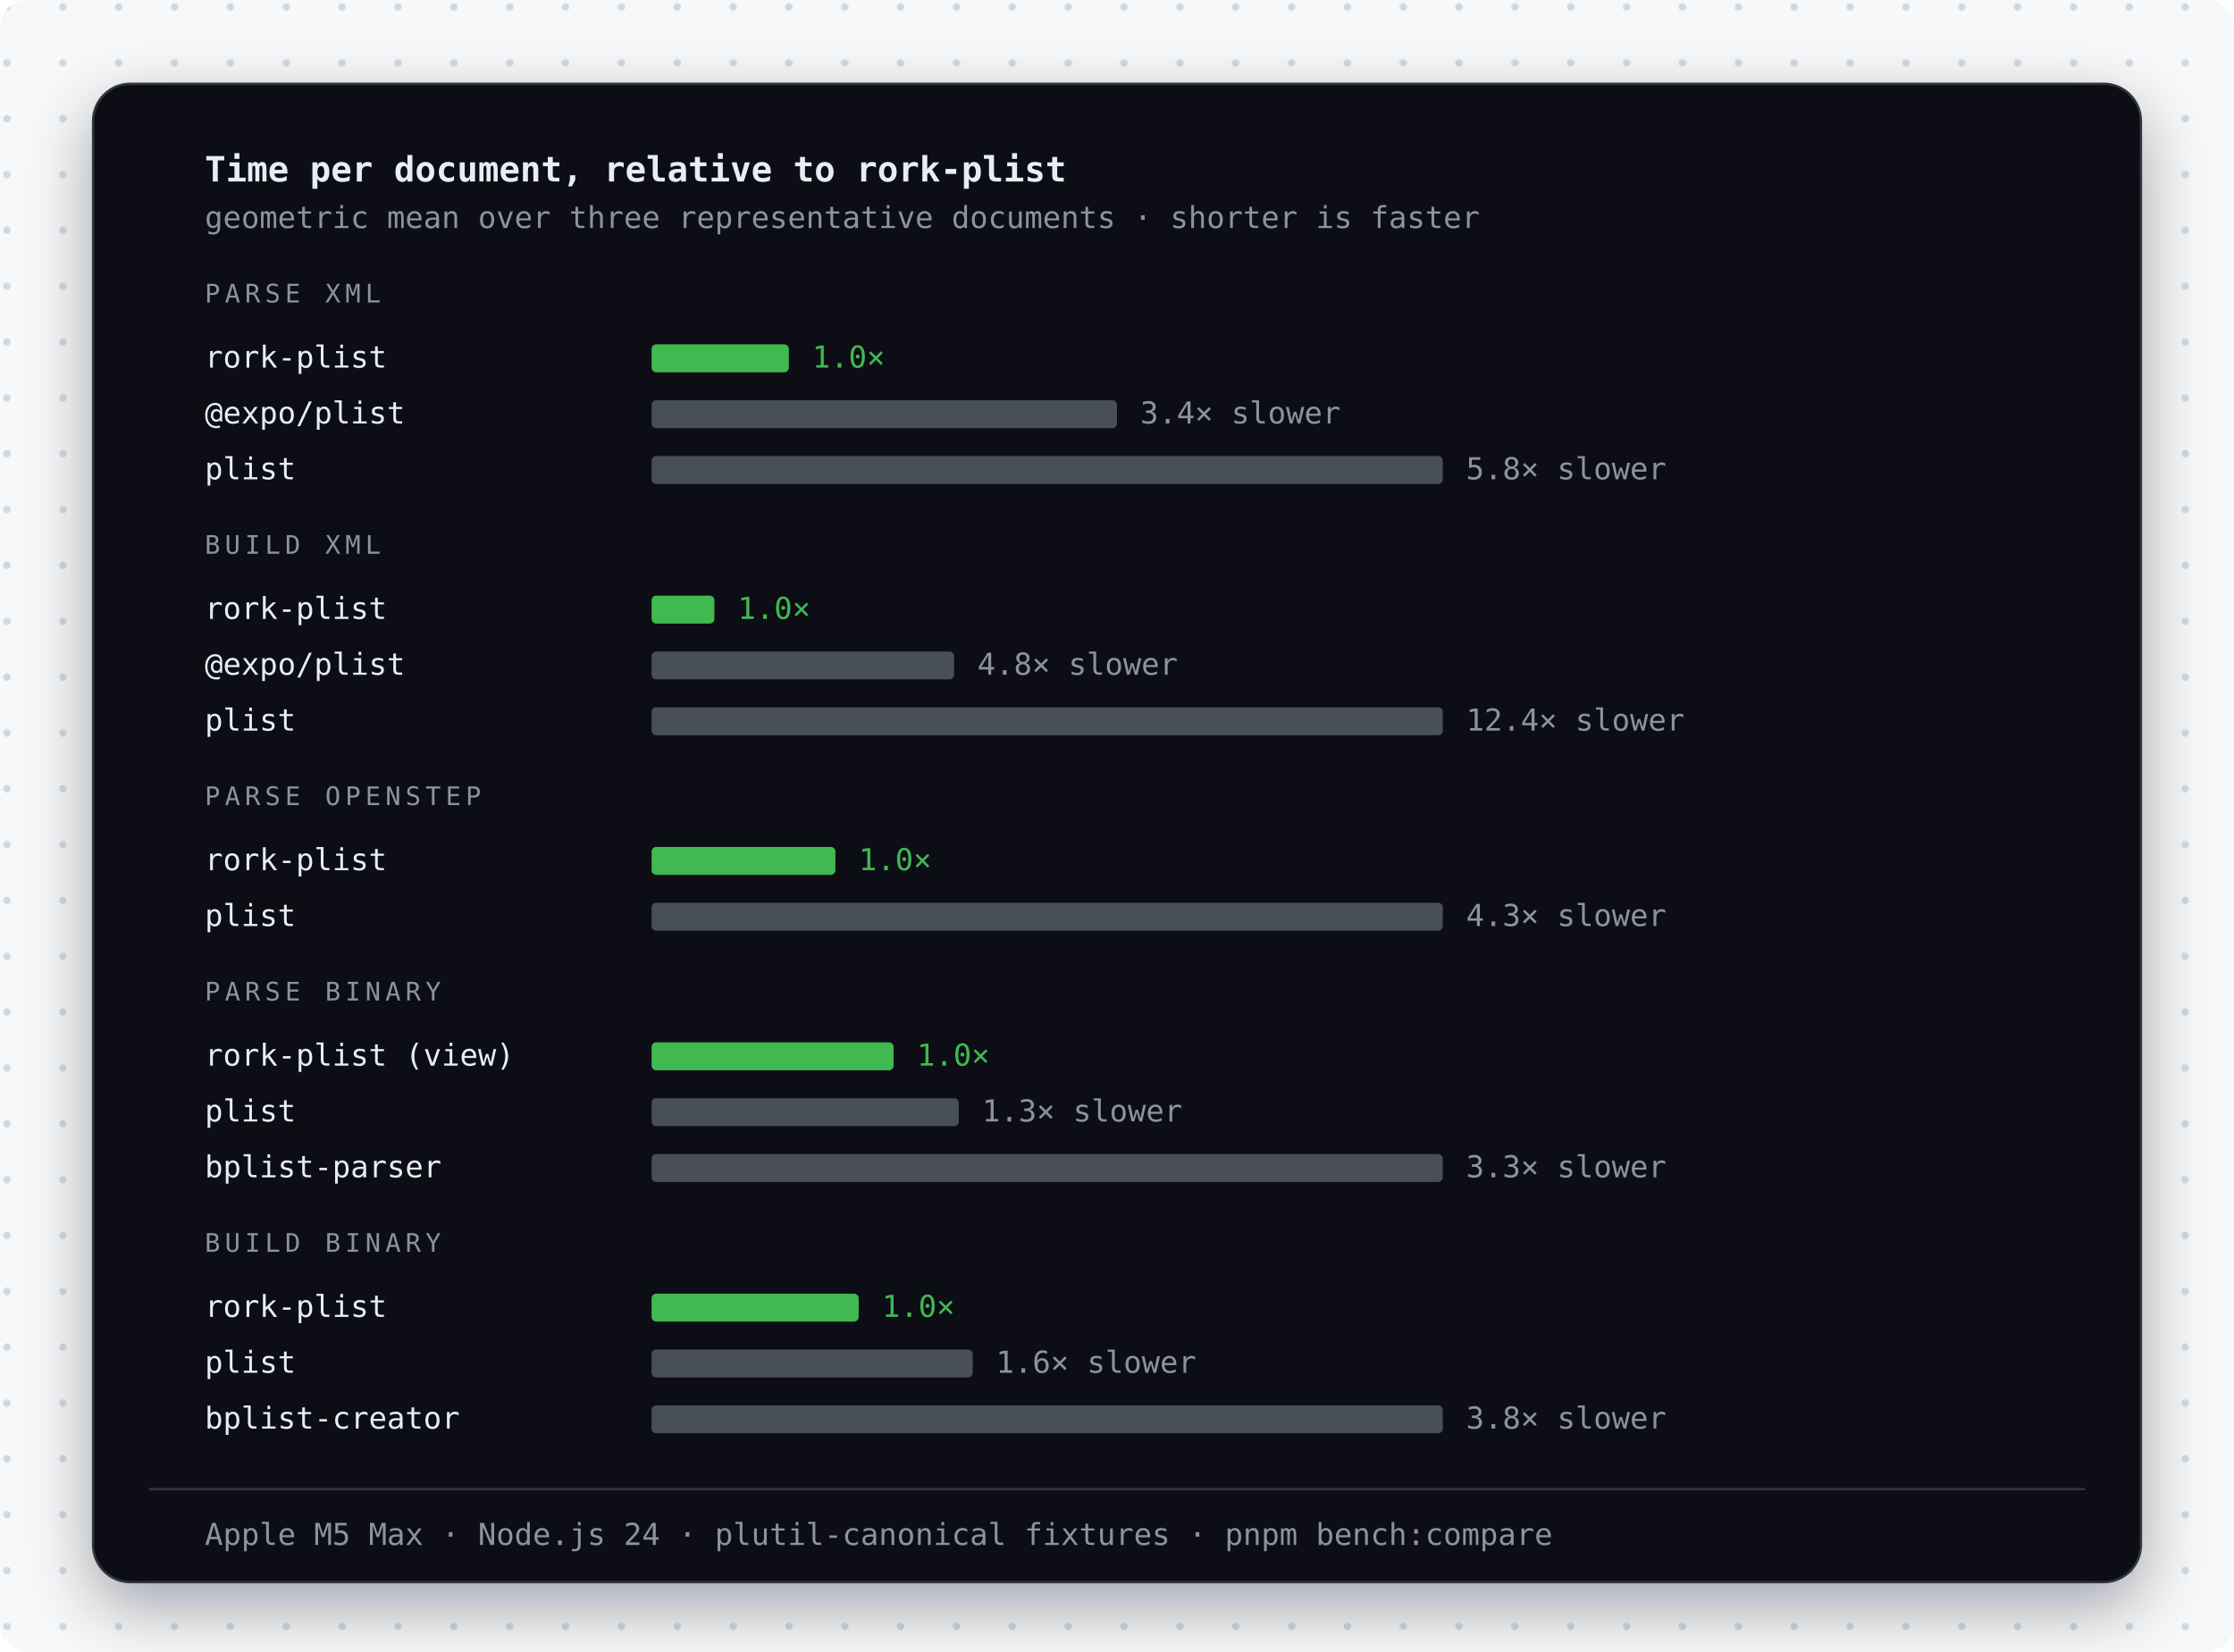
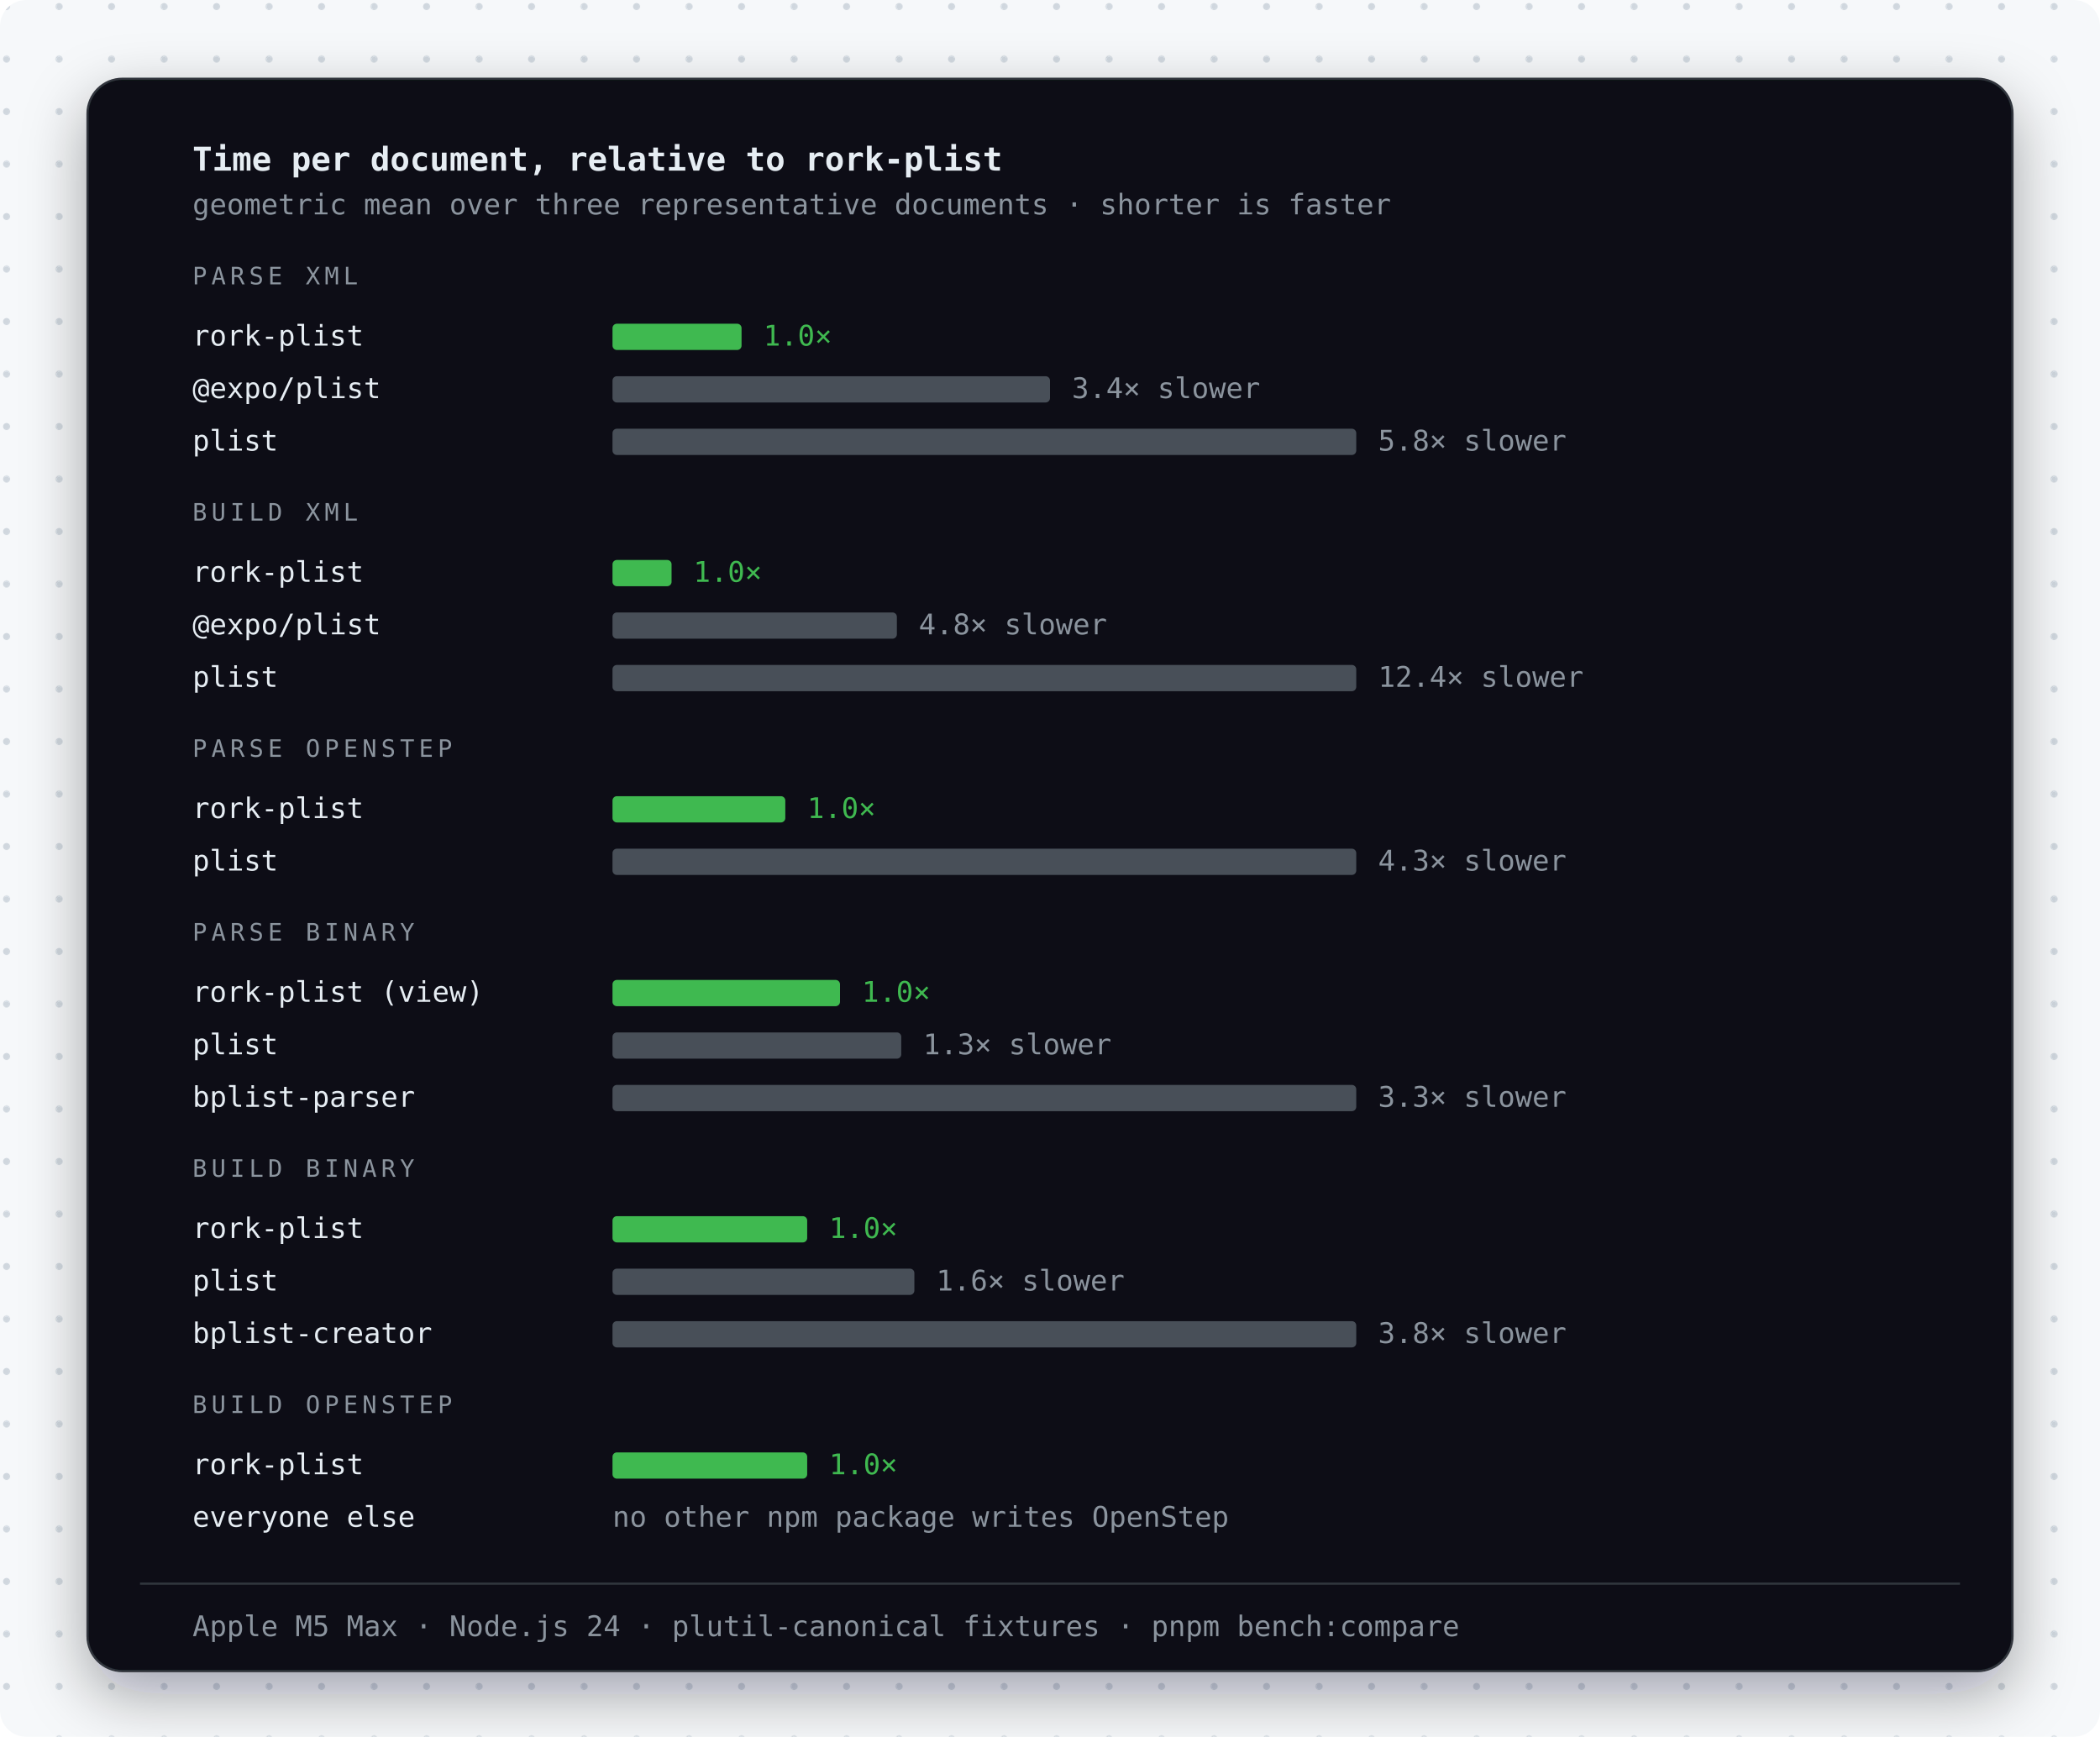
- <svg xmlns="http://www.w3.org/2000/svg" width="960" height="710" viewBox="0 0 960 710" fill="none" role="img" aria-label="Benchmark chart comparing rork-plist with the plist, @expo/plist, bplist-parser, and bplist-creator packages. Bars show time relative to rork-plist as the geometric mean over three representative documents. Parsing XML, plist takes 5.8 times as long and @expo/plist 3.4 times. Building XML, plist takes 12.4 times as long and @expo/plist 4.8 times. Parsing OpenStep, plist takes 4.3 times as long. Parsing binary in aliasing mode, plist takes 1.3 times as long and bplist-parser 3.3 times. Building binary, plist takes 1.6 times as long and bplist-creator 3.8 times.">
+ <svg xmlns="http://www.w3.org/2000/svg" width="960" height="794" viewBox="0 0 960 794" fill="none" role="img" aria-label="Benchmark chart comparing rork-plist with the plist, @expo/plist, bplist-parser, and bplist-creator packages. Bars show time relative to rork-plist as the geometric mean over three representative documents. Parsing XML, plist takes 5.8 times as long and @expo/plist 3.4 times. Building XML, plist takes 12.4 times as long and @expo/plist 4.8 times. Parsing OpenStep, plist takes 4.3 times as long. Parsing binary in aliasing mode, plist takes 1.3 times as long and bplist-parser 3.3 times. Building binary, plist takes 1.6 times as long and bplist-creator 3.8 times. Building OpenStep has no bars for other packages, because no other npm package writes OpenStep.">
  <defs>
    <pattern id="dots" width="24" height="24" patternUnits="userSpaceOnUse">
      <circle cx="3" cy="3" r="1.6" fill="#d0d7de" />
    </pattern>
    <filter id="cardShadow" x="-8%" y="-8%" width="116%" height="124%">
      <feDropShadow dx="0" dy="10" stdDeviation="14" flood-color="#0d1117" flood-opacity="0.35" />
    </filter>
  </defs>
-   <rect width="960" height="710" rx="12" fill="#f6f8fa" />
-   <rect width="960" height="710" rx="12" fill="url(#dots)" />
-   <rect x="40" y="36" width="880" height="644" rx="16" fill="#0d1117" stroke="#30363d" filter="url(#cardShadow)" />
+   <rect width="960" height="794" rx="12" fill="#f6f8fa" />
+   <rect width="960" height="794" rx="12" fill="url(#dots)" />
+   <rect x="40" y="36" width="880" height="728" rx="16" fill="#0d1117" stroke="#30363d" filter="url(#cardShadow)" />
  <g font-family="ui-monospace, SFMono-Regular, Menlo, Consolas, monospace" font-size="13">
    <text x="88" y="78" fill="#e6edf3" font-weight="bold" font-size="15">Time per document, relative to rork-plist</text>
    <text x="88" y="98" fill="#8b949e">geometric mean over three representative documents · shorter is faster</text>
    <text x="88" y="130" fill="#8b949e" font-size="11" letter-spacing="2">PARSE XML</text>
    <g>
      <text x="88" y="158" fill="#e6edf3">rork-plist</text>
      <rect x="280" y="148" width="59" height="12" rx="2" fill="#3fb950" />
      <text x="349" y="158" fill="#3fb950">1.0×</text>
    </g>
    <g>
      <text x="88" y="182" fill="#e6edf3">@expo/plist</text>
      <rect x="280" y="172" width="200" height="12" rx="2" fill="#484f58" />
      <text x="490" y="182" fill="#8b949e">3.4× slower</text>
    </g>
    <g>
      <text x="88" y="206" fill="#e6edf3">plist</text>
      <rect x="280" y="196" width="340" height="12" rx="2" fill="#484f58" />
      <text x="630" y="206" fill="#8b949e">5.8× slower</text>
    </g>
    <text x="88" y="238" fill="#8b949e" font-size="11" letter-spacing="2">BUILD XML</text>
    <g>
      <text x="88" y="266" fill="#e6edf3">rork-plist</text>
      <rect x="280" y="256" width="27" height="12" rx="2" fill="#3fb950" />
      <text x="317" y="266" fill="#3fb950">1.0×</text>
    </g>
    <g>
      <text x="88" y="290" fill="#e6edf3">@expo/plist</text>
      <rect x="280" y="280" width="130" height="12" rx="2" fill="#484f58" />
      <text x="420" y="290" fill="#8b949e">4.8× slower</text>
    </g>
    <g>
      <text x="88" y="314" fill="#e6edf3">plist</text>
      <rect x="280" y="304" width="340" height="12" rx="2" fill="#484f58" />
      <text x="630" y="314" fill="#8b949e">12.4× slower</text>
    </g>
    <text x="88" y="346" fill="#8b949e" font-size="11" letter-spacing="2">PARSE OPENSTEP</text>
    <g>
      <text x="88" y="374" fill="#e6edf3">rork-plist</text>
      <rect x="280" y="364" width="79" height="12" rx="2" fill="#3fb950" />
      <text x="369" y="374" fill="#3fb950">1.0×</text>
    </g>
    <g>
      <text x="88" y="398" fill="#e6edf3">plist</text>
      <rect x="280" y="388" width="340" height="12" rx="2" fill="#484f58" />
      <text x="630" y="398" fill="#8b949e">4.3× slower</text>
    </g>
    <text x="88" y="430" fill="#8b949e" font-size="11" letter-spacing="2">PARSE BINARY</text>
    <g>
      <text x="88" y="458" fill="#e6edf3">rork-plist (view)</text>
      <rect x="280" y="448" width="104" height="12" rx="2" fill="#3fb950" />
      <text x="394" y="458" fill="#3fb950">1.0×</text>
    </g>
    <g>
      <text x="88" y="482" fill="#e6edf3">plist</text>
      <rect x="280" y="472" width="132" height="12" rx="2" fill="#484f58" />
      <text x="422" y="482" fill="#8b949e">1.3× slower</text>
    </g>
    <g>
      <text x="88" y="506" fill="#e6edf3">bplist-parser</text>
      <rect x="280" y="496" width="340" height="12" rx="2" fill="#484f58" />
      <text x="630" y="506" fill="#8b949e">3.3× slower</text>
    </g>
    <text x="88" y="538" fill="#8b949e" font-size="11" letter-spacing="2">BUILD BINARY</text>
    <g>
      <text x="88" y="566" fill="#e6edf3">rork-plist</text>
      <rect x="280" y="556" width="89" height="12" rx="2" fill="#3fb950" />
      <text x="379" y="566" fill="#3fb950">1.0×</text>
    </g>
    <g>
      <text x="88" y="590" fill="#e6edf3">plist</text>
      <rect x="280" y="580" width="138" height="12" rx="2" fill="#484f58" />
      <text x="428" y="590" fill="#8b949e">1.6× slower</text>
    </g>
    <g>
      <text x="88" y="614" fill="#e6edf3">bplist-creator</text>
      <rect x="280" y="604" width="340" height="12" rx="2" fill="#484f58" />
      <text x="630" y="614" fill="#8b949e">3.8× slower</text>
    </g>
-     <line x1="64" y1="640" x2="896" y2="640" stroke="#30363d" />
-     <text x="88" y="664" fill="#8b949e">Apple M5 Max · Node.js 24 · plutil-canonical fixtures · pnpm bench:compare</text>
+     <text x="88" y="646" fill="#8b949e" font-size="11" letter-spacing="2">BUILD OPENSTEP</text>
+     <g>
+       <text x="88" y="674" fill="#e6edf3">rork-plist</text>
+       <rect x="280" y="664" width="89" height="12" rx="2" fill="#3fb950" />
+       <text x="379" y="674" fill="#3fb950">1.0×</text>
+     </g>
+     <g>
+       <text x="88" y="698" fill="#e6edf3">everyone else</text>
+       <text x="280" y="698" fill="#8b949e">no other npm package writes OpenStep</text>
+     </g>
+     <line x1="64" y1="724" x2="896" y2="724" stroke="#30363d" />
+     <text x="88" y="748" fill="#8b949e">Apple M5 Max · Node.js 24 · plutil-canonical fixtures · pnpm bench:compare</text>
  </g>
</svg>
